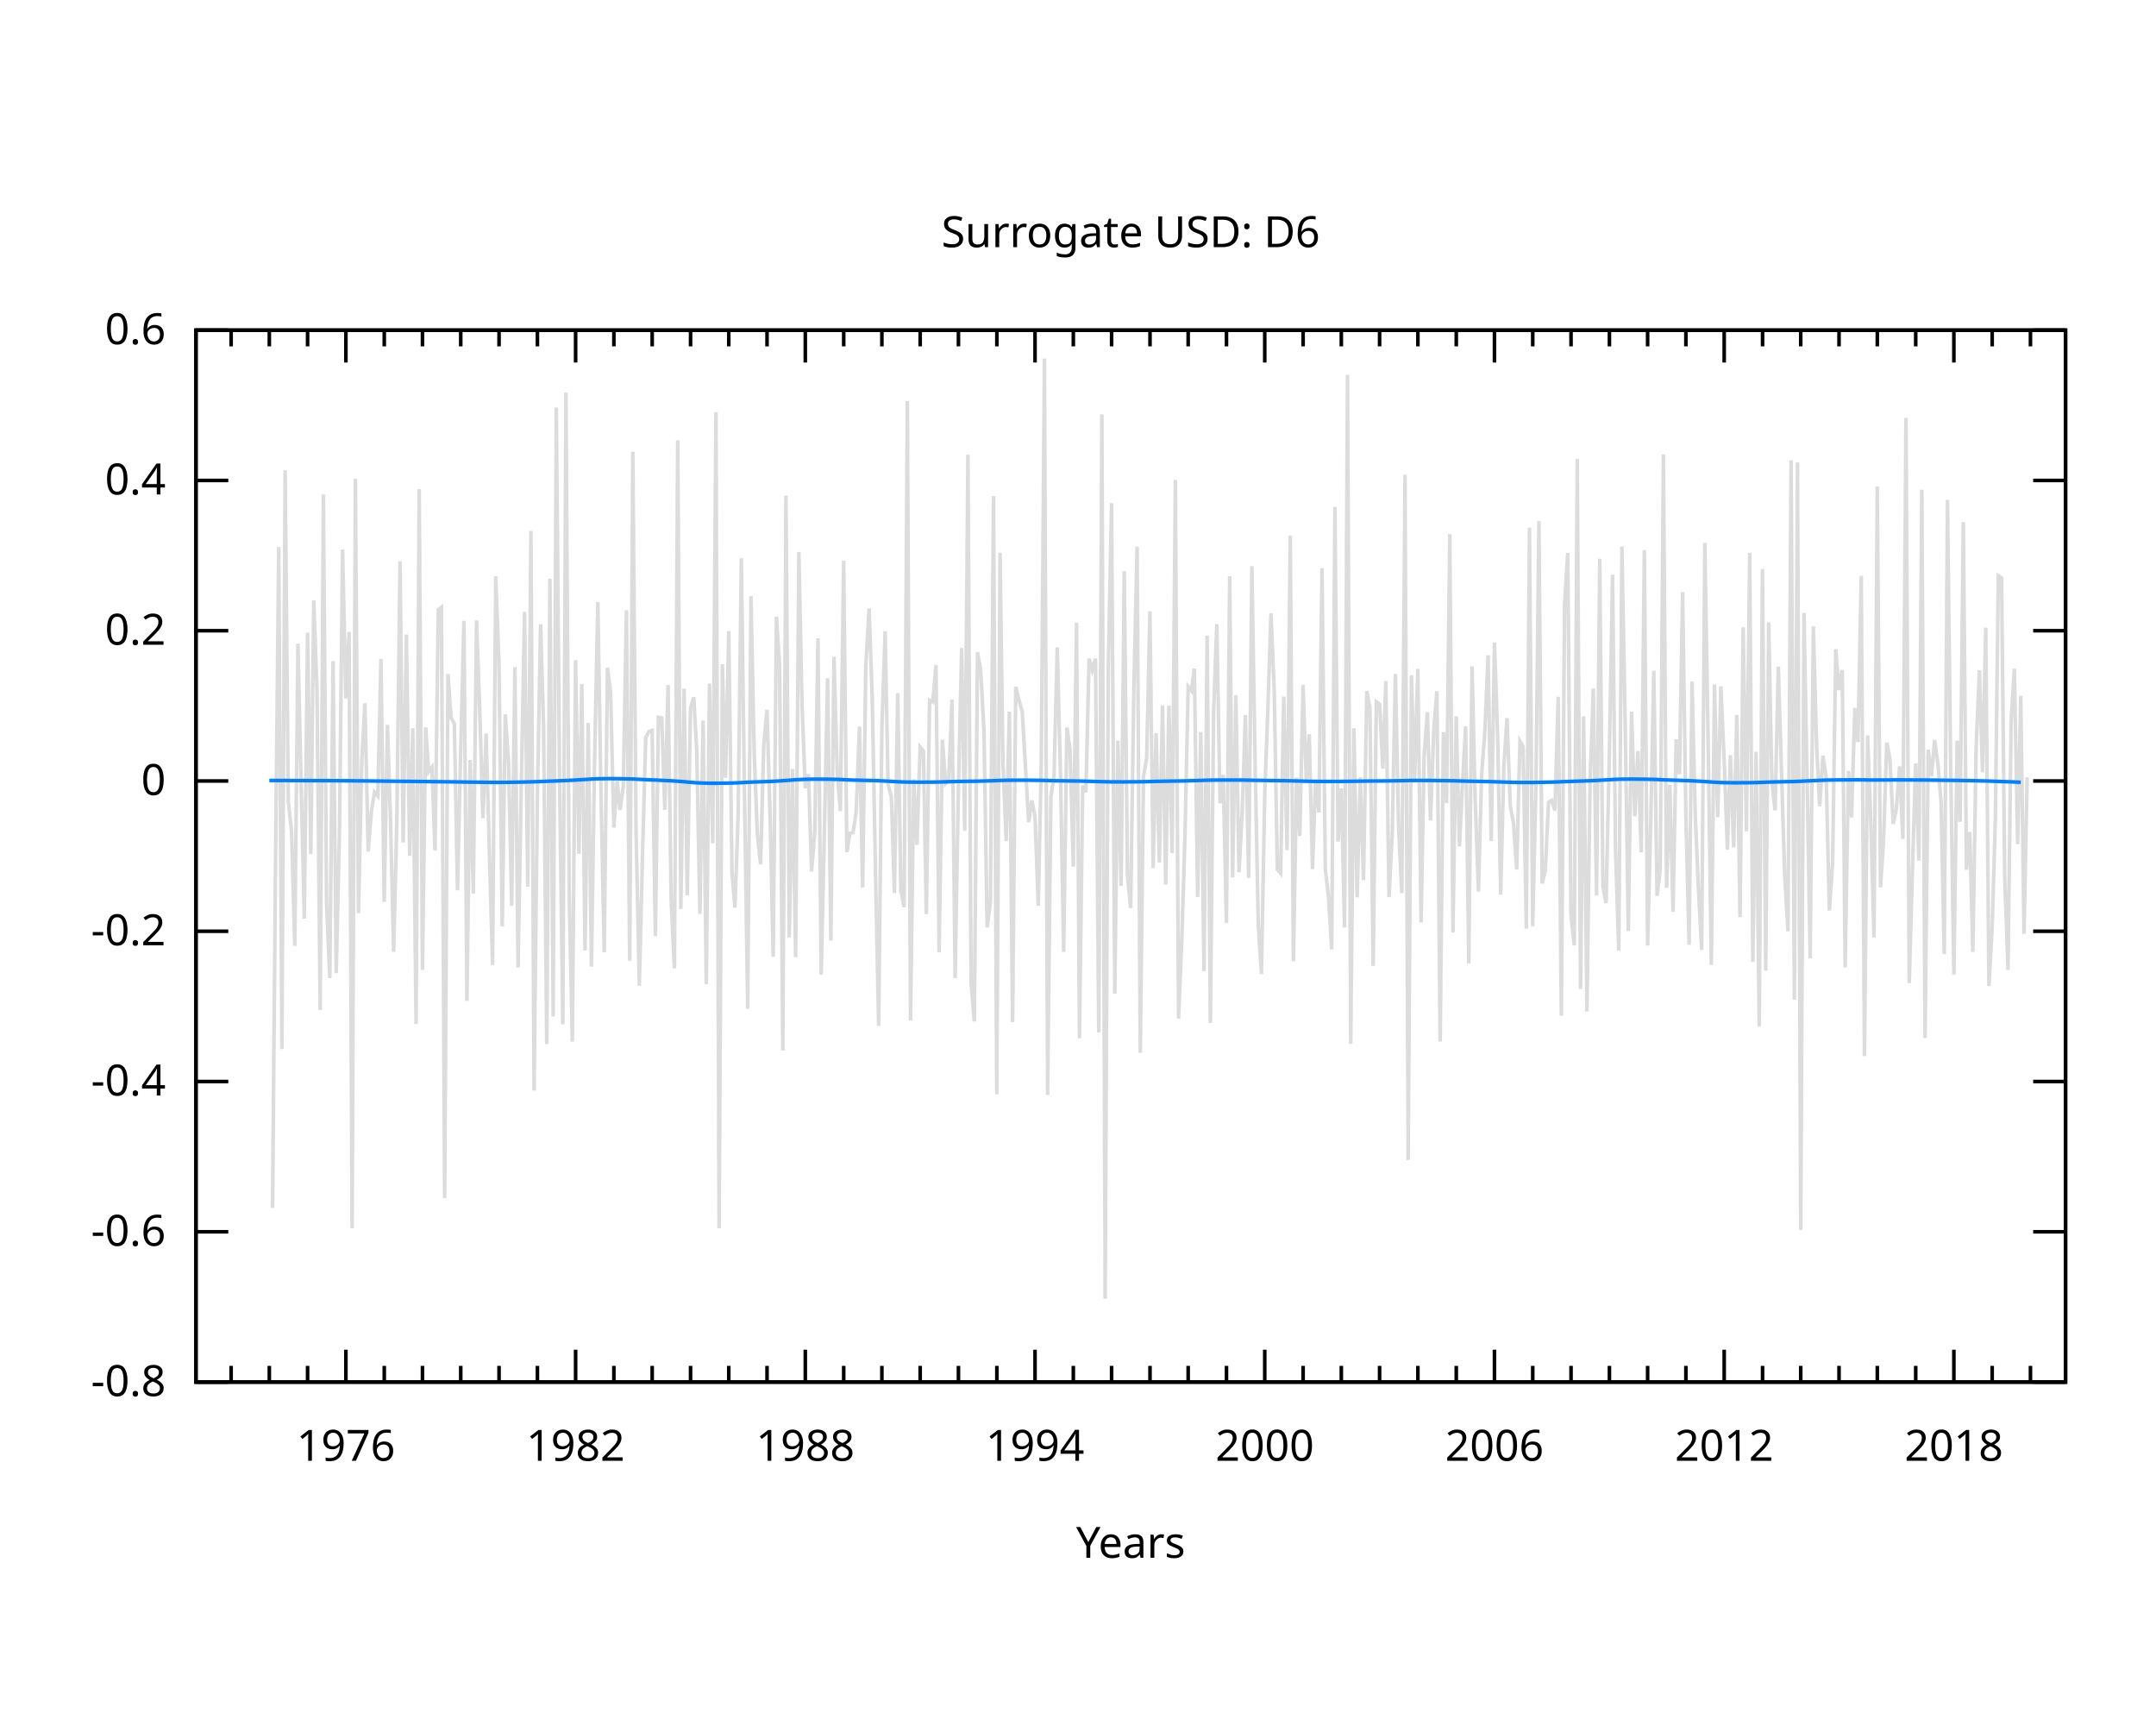
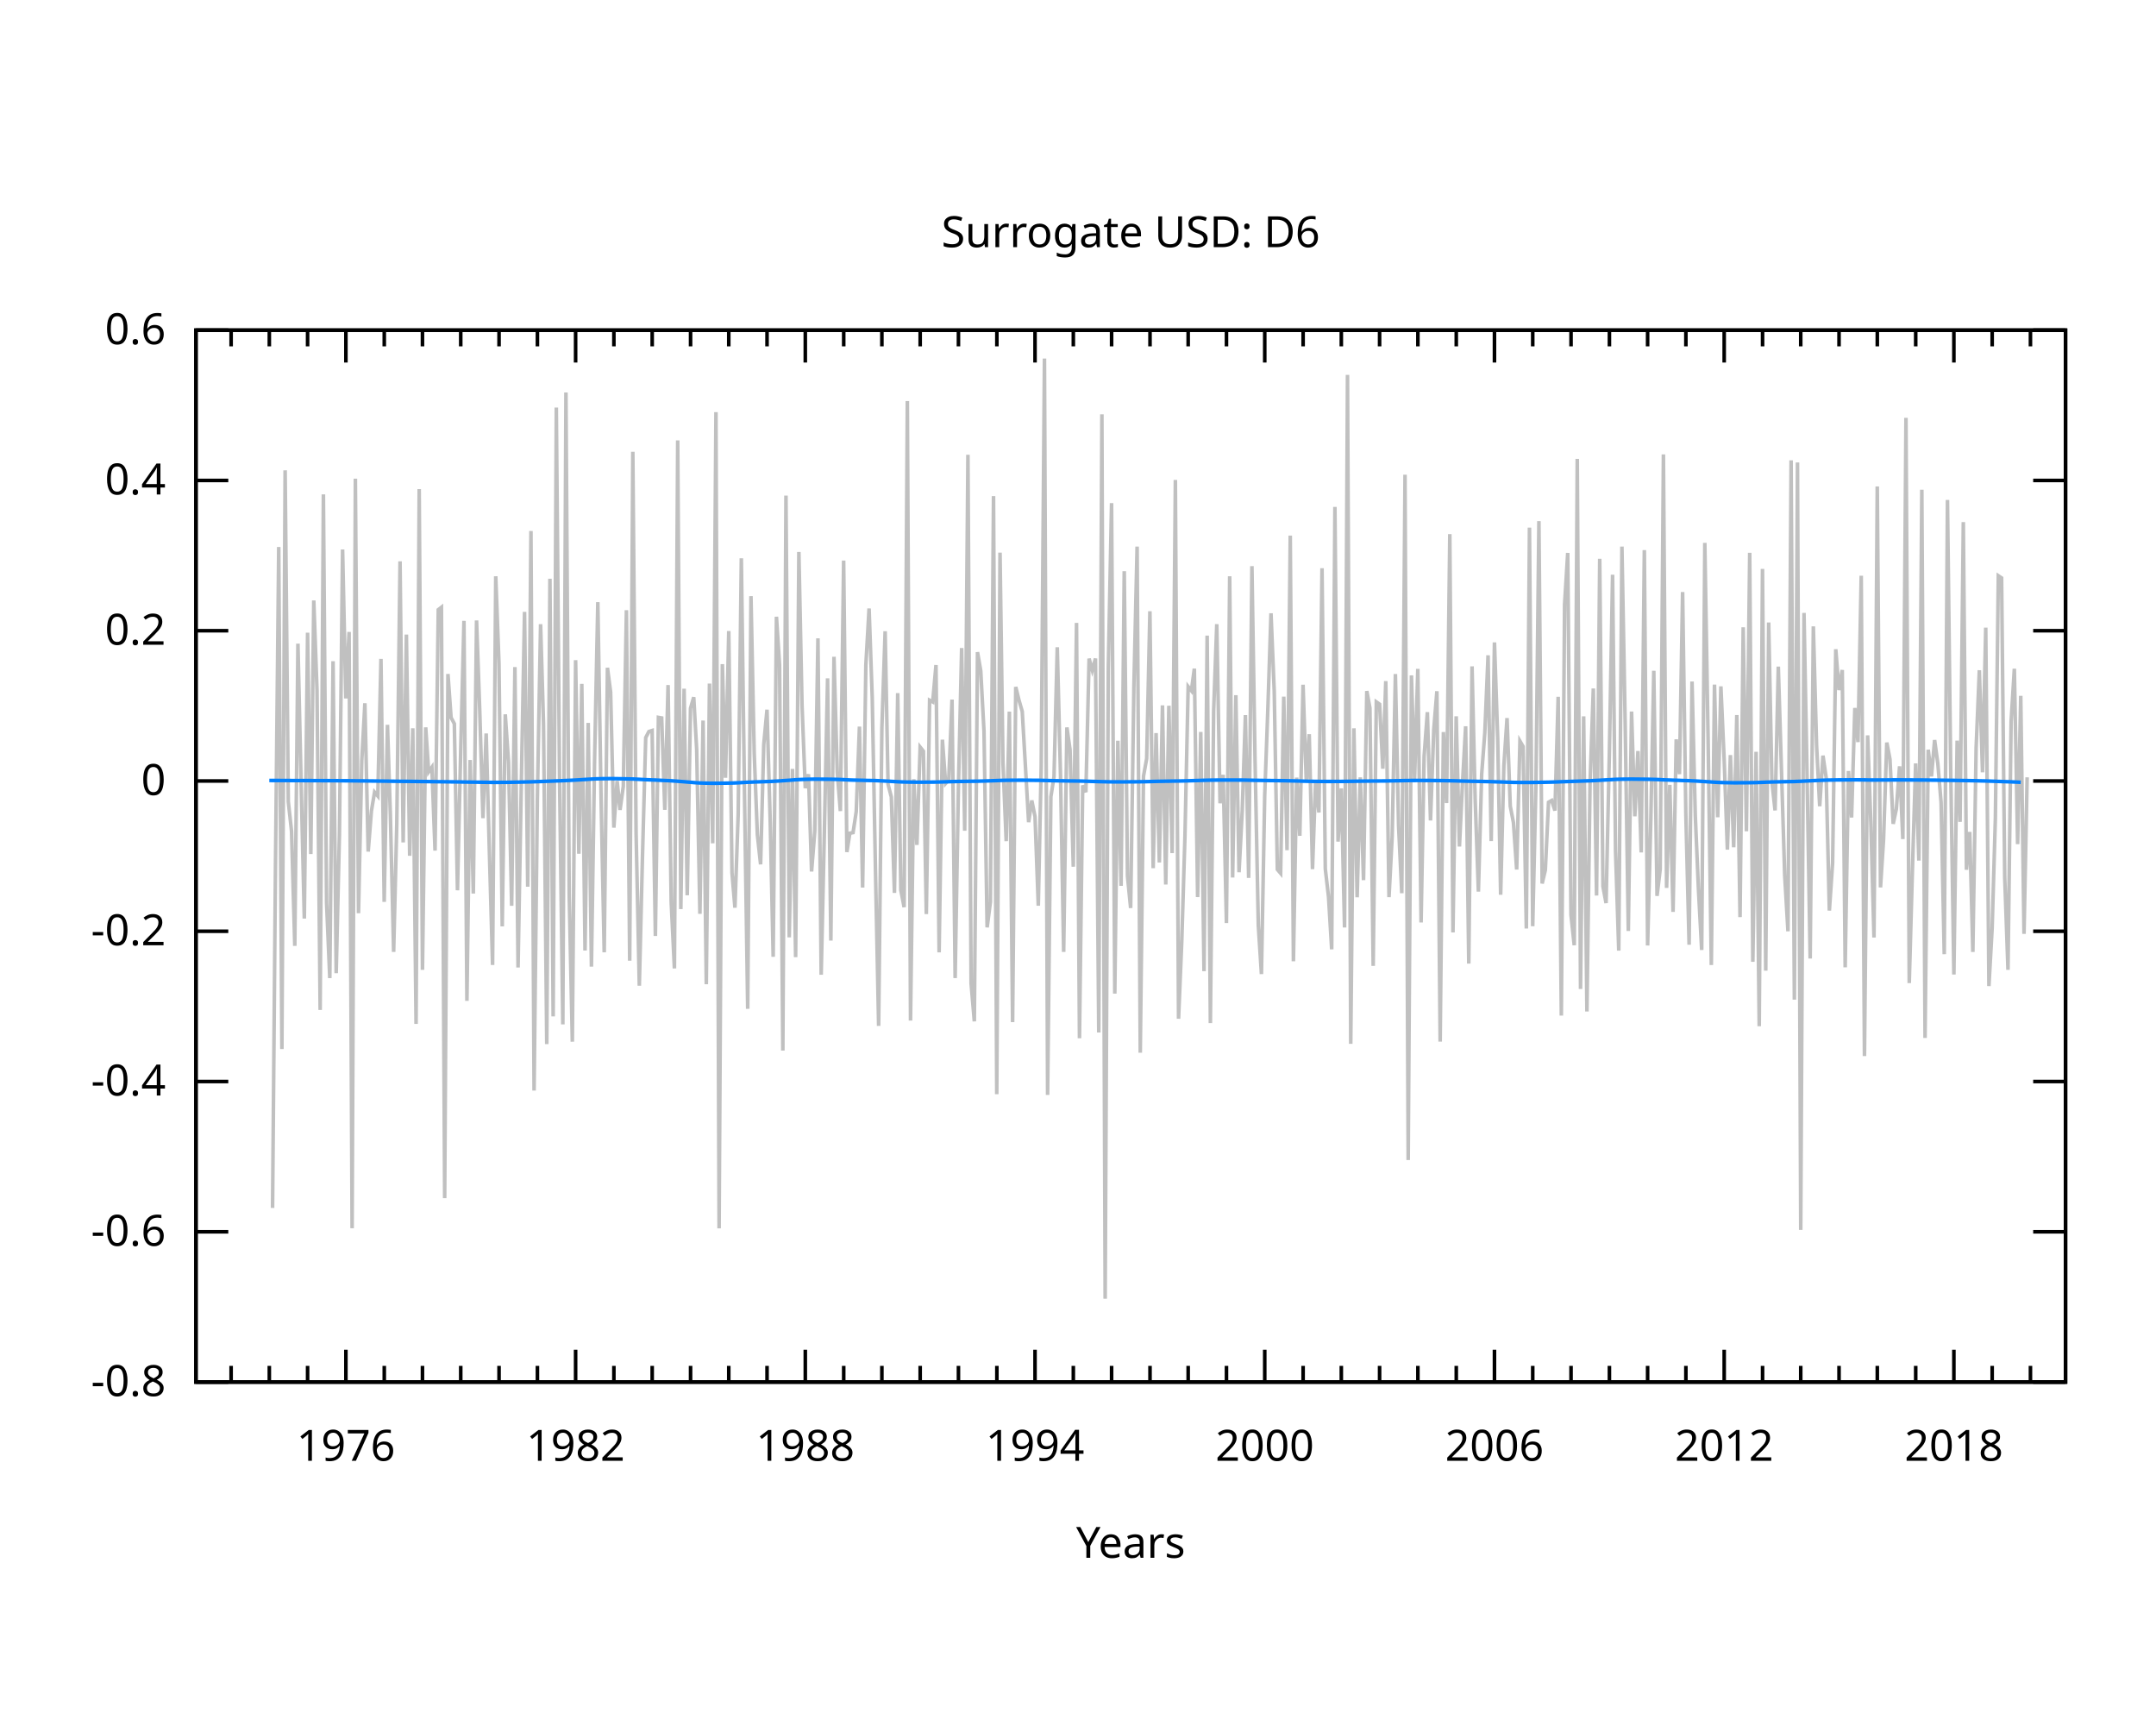
<svg xmlns="http://www.w3.org/2000/svg" xmlns:xlink="http://www.w3.org/1999/xlink" width="600" height="480" viewBox="0 0 600 480">
  <g id="gnuplot_canvas">
    <rect x="0" y="0" width="600" height="480" fill="none" />
    <defs>
      <circle id="gpDot" r="0.5" stroke-width="0.5" stroke="currentColor" />
      <path id="gpPt0" stroke-width="0.222" stroke="currentColor" d="M-1,0 h2 M0,-1 v2" />
      <path id="gpPt1" stroke-width="0.222" stroke="currentColor" d="M-1,-1 L1,1 M1,-1 L-1,1" />
      <path id="gpPt2" stroke-width="0.222" stroke="currentColor" d="M-1,0 L1,0 M0,-1 L0,1 M-1,-1 L1,1 M-1,1 L1,-1" />
      <rect id="gpPt3" stroke-width="0.222" stroke="currentColor" x="-1" y="-1" width="2" height="2" />
      <rect id="gpPt4" stroke-width="0.222" stroke="currentColor" fill="currentColor" x="-1" y="-1" width="2" height="2" />
      <circle id="gpPt5" stroke-width="0.222" stroke="currentColor" cx="0" cy="0" r="1" />
      <use xlink:href="#gpPt5" id="gpPt6" fill="currentColor" stroke="none" />
      <path id="gpPt7" stroke-width="0.222" stroke="currentColor" d="M0,-1.33 L-1.33,0.67 L1.33,0.67 z" />
      <use xlink:href="#gpPt7" id="gpPt8" fill="currentColor" stroke="none" />
      <use xlink:href="#gpPt7" id="gpPt9" stroke="currentColor" transform="rotate(180)" />
      <use xlink:href="#gpPt9" id="gpPt10" fill="currentColor" stroke="none" />
      <use xlink:href="#gpPt3" id="gpPt11" stroke="currentColor" transform="rotate(45)" />
      <use xlink:href="#gpPt11" id="gpPt12" fill="currentColor" stroke="none" />
      <path id="gpPt13" stroke-width="0.222" stroke="currentColor" d="M0,1.330 L1.265,0.411 L0.782,-1.067 L-0.782,-1.076 L-1.265,0.411 z" />
      <use xlink:href="#gpPt13" id="gpPt14" fill="currentColor" stroke="none" />
      <filter id="textbox" filterUnits="objectBoundingBox" x="0" y="0" height="1" width="1">
        <feFlood flood-color="white" flood-opacity="1" result="bgnd" />
        <feComposite in="SourceGraphic" in2="bgnd" operator="atop" />
      </filter>
      <filter id="greybox" filterUnits="objectBoundingBox" x="0" y="0" height="1" width="1">
        <feFlood flood-color="lightgrey" flood-opacity="1" result="grey" />
        <feComposite in="SourceGraphic" in2="grey" operator="atop" />
      </filter>
    </defs>
    <g fill="none" color="white" stroke="currentColor" stroke-width="1.00" stroke-linecap="butt" stroke-linejoin="miter">
</g>
    <g fill="none" color="black" stroke="currentColor" stroke-width="1.00" stroke-linecap="butt" stroke-linejoin="miter">
      <path stroke="black" d="M54.53,384.54 L63.53,384.54 M574.82,384.54 L565.82,384.54  " />
      <g transform="translate(46.14,388.44)" stroke="none" fill="black" font-family="cmr10" font-size="12.00" text-anchor="end">
        <text>
          <tspan font-family="cmr10">-0.8</tspan>
        </text>
      </g>
    </g>
    <g fill="none" color="black" stroke="currentColor" stroke-width="1.00" stroke-linecap="butt" stroke-linejoin="miter">
      <path stroke="black" d="M54.53,342.73 L63.53,342.73 M574.82,342.73 L565.82,342.73  " />
      <g transform="translate(46.14,346.63)" stroke="none" fill="black" font-family="cmr10" font-size="12.00" text-anchor="end">
        <text>
          <tspan font-family="cmr10">-0.6</tspan>
        </text>
      </g>
    </g>
    <g fill="none" color="black" stroke="currentColor" stroke-width="1.00" stroke-linecap="butt" stroke-linejoin="miter">
      <path stroke="black" d="M54.53,300.92 L63.53,300.92 M574.82,300.92 L565.82,300.92  " />
      <g transform="translate(46.14,304.82)" stroke="none" fill="black" font-family="cmr10" font-size="12.00" text-anchor="end">
        <text>
          <tspan font-family="cmr10">-0.4</tspan>
        </text>
      </g>
    </g>
    <g fill="none" color="black" stroke="currentColor" stroke-width="1.00" stroke-linecap="butt" stroke-linejoin="miter">
      <path stroke="black" d="M54.53,259.11 L63.53,259.11 M574.82,259.11 L565.82,259.11  " />
      <g transform="translate(46.14,263.01)" stroke="none" fill="black" font-family="cmr10" font-size="12.00" text-anchor="end">
        <text>
          <tspan font-family="cmr10">-0.2</tspan>
        </text>
      </g>
    </g>
    <g fill="none" color="black" stroke="currentColor" stroke-width="1.00" stroke-linecap="butt" stroke-linejoin="miter">
      <path stroke="black" d="M54.53,217.30 L63.53,217.30 M574.82,217.30 L565.82,217.30  " />
      <g transform="translate(46.14,221.20)" stroke="none" fill="black" font-family="cmr10" font-size="12.00" text-anchor="end">
        <text>
          <tspan font-family="cmr10"> 0</tspan>
        </text>
      </g>
    </g>
    <g fill="none" color="black" stroke="currentColor" stroke-width="1.00" stroke-linecap="butt" stroke-linejoin="miter">
      <path stroke="black" d="M54.53,175.49 L63.53,175.49 M574.82,175.49 L565.82,175.49  " />
      <g transform="translate(46.14,179.39)" stroke="none" fill="black" font-family="cmr10" font-size="12.00" text-anchor="end">
        <text>
          <tspan font-family="cmr10"> 0.2</tspan>
        </text>
      </g>
    </g>
    <g fill="none" color="black" stroke="currentColor" stroke-width="1.00" stroke-linecap="butt" stroke-linejoin="miter">
      <path stroke="black" d="M54.53,133.68 L63.53,133.68 M574.82,133.68 L565.82,133.68  " />
      <g transform="translate(46.14,137.58)" stroke="none" fill="black" font-family="cmr10" font-size="12.00" text-anchor="end">
        <text>
          <tspan font-family="cmr10"> 0.4</tspan>
        </text>
      </g>
    </g>
    <g fill="none" color="black" stroke="currentColor" stroke-width="1.00" stroke-linecap="butt" stroke-linejoin="miter">
      <path stroke="black" d="M54.53,91.87 L63.53,91.87 M574.82,91.87 L565.82,91.87  " />
      <g transform="translate(46.14,95.77)" stroke="none" fill="black" font-family="cmr10" font-size="12.00" text-anchor="end">
        <text>
          <tspan font-family="cmr10"> 0.6</tspan>
        </text>
      </g>
    </g>
    <g fill="none" color="black" stroke="currentColor" stroke-width="1.00" stroke-linecap="butt" stroke-linejoin="miter">
      <path stroke="black" d="M64.32,384.54 L64.32,380.04 M64.32,91.87 L64.32,96.37 M74.95,384.54 L74.95,380.04 M74.95,91.87 L74.95,96.37   M85.60,384.54 L85.60,380.04 M85.60,91.87 L85.60,96.37 M96.26,384.54 L96.26,375.54 M96.26,91.87 L96.26,100.87    " />
      <g transform="translate(96.26,406.44)" stroke="none" fill="black" font-family="cmr10" font-size="12.00" text-anchor="middle">
        <text>
          <tspan font-family="cmr10">1976</tspan>
        </text>
      </g>
    </g>
    <g fill="none" color="black" stroke="currentColor" stroke-width="1.00" stroke-linecap="butt" stroke-linejoin="miter">
      <path stroke="black" d="M106.94,384.54 L106.94,380.04 M106.94,91.87 L106.94,96.37 M117.57,384.54 L117.57,380.04 M117.57,91.87 L117.57,96.37   M128.22,384.54 L128.22,380.04 M128.22,91.87 L128.22,96.37 M138.88,384.54 L138.88,380.04 M138.88,91.87 L138.88,96.37   M149.56,384.54 L149.56,380.04 M149.56,91.87 L149.56,96.37 M160.19,384.54 L160.19,375.54 M160.19,91.87 L160.19,100.87    " />
      <g transform="translate(160.19,406.44)" stroke="none" fill="black" font-family="cmr10" font-size="12.00" text-anchor="middle">
        <text>
          <tspan font-family="cmr10">1982</tspan>
        </text>
      </g>
    </g>
    <g fill="none" color="black" stroke="currentColor" stroke-width="1.00" stroke-linecap="butt" stroke-linejoin="miter">
      <path stroke="black" d="M170.84,384.54 L170.84,380.04 M170.84,91.87 L170.84,96.37 M181.50,384.54 L181.50,380.04 M181.50,91.87 L181.50,96.37   M192.18,384.54 L192.18,380.04 M192.18,91.87 L192.18,96.37 M202.81,384.54 L202.81,380.04 M202.81,91.87 L202.81,96.37   M213.46,384.54 L213.46,380.04 M213.46,91.87 L213.46,96.37 M224.11,384.54 L224.11,375.54 M224.11,91.87 L224.11,100.87    " />
      <g transform="translate(224.11,406.44)" stroke="none" fill="black" font-family="cmr10" font-size="12.00" text-anchor="middle">
        <text>
          <tspan font-family="cmr10">1988</tspan>
        </text>
      </g>
    </g>
    <g fill="none" color="black" stroke="currentColor" stroke-width="1.00" stroke-linecap="butt" stroke-linejoin="miter">
      <path stroke="black" d="M234.80,384.54 L234.80,380.04 M234.80,91.87 L234.80,96.37 M245.42,384.54 L245.42,380.04 M245.42,91.87 L245.42,96.37   M256.08,384.54 L256.08,380.04 M256.08,91.87 L256.08,96.37 M266.73,384.54 L266.73,380.04 M266.73,91.87 L266.73,96.37   M277.42,384.54 L277.42,380.04 M277.42,91.87 L277.42,96.37 M288.04,384.54 L288.04,375.54 M288.04,91.87 L288.04,100.87    " />
      <g transform="translate(288.04,406.44)" stroke="none" fill="black" font-family="cmr10" font-size="12.00" text-anchor="middle">
        <text>
          <tspan font-family="cmr10">1994</tspan>
        </text>
      </g>
    </g>
    <g fill="none" color="black" stroke="currentColor" stroke-width="1.00" stroke-linecap="butt" stroke-linejoin="miter">
      <path stroke="black" d="M298.70,384.54 L298.70,380.04 M298.70,91.87 L298.70,96.37 M309.35,384.54 L309.35,380.04 M309.35,91.87 L309.35,96.37   M320.04,384.54 L320.04,380.04 M320.04,91.87 L320.04,96.37 M330.66,384.54 L330.66,380.04 M330.66,91.87 L330.66,96.37   M341.32,384.54 L341.32,380.04 M341.32,91.87 L341.32,96.37 M351.97,384.54 L351.97,375.54 M351.97,91.87 L351.97,100.87    " />
      <g transform="translate(351.97,406.44)" stroke="none" fill="black" font-family="cmr10" font-size="12.00" text-anchor="middle">
        <text>
          <tspan font-family="cmr10">2000</tspan>
        </text>
      </g>
    </g>
    <g fill="none" color="black" stroke="currentColor" stroke-width="1.00" stroke-linecap="butt" stroke-linejoin="miter">
      <path stroke="black" d="M362.65,384.54 L362.65,380.04 M362.65,91.87 L362.65,96.37 M373.28,384.54 L373.28,380.04 M373.28,91.87 L373.28,96.37   M383.93,384.54 L383.93,380.04 M383.93,91.87 L383.93,96.37 M394.59,384.54 L394.59,380.04 M394.59,91.87 L394.59,96.37   M405.27,384.54 L405.27,380.04 M405.27,91.87 L405.27,96.37 M415.90,384.54 L415.90,375.54 M415.90,91.87 L415.90,100.87    " />
      <g transform="translate(415.90,406.44)" stroke="none" fill="black" font-family="cmr10" font-size="12.00" text-anchor="middle">
        <text>
          <tspan font-family="cmr10">2006</tspan>
        </text>
      </g>
    </g>
    <g fill="none" color="black" stroke="currentColor" stroke-width="1.00" stroke-linecap="butt" stroke-linejoin="miter">
      <path stroke="black" d="M426.55,384.54 L426.55,380.04 M426.55,91.87 L426.55,96.37 M437.21,384.54 L437.21,380.04 M437.21,91.87 L437.21,96.37   M447.89,384.54 L447.89,380.04 M447.89,91.87 L447.89,96.37 M458.52,384.54 L458.52,380.04 M458.52,91.87 L458.52,96.37   M469.17,384.54 L469.17,380.04 M469.17,91.87 L469.17,96.37 M479.83,384.54 L479.83,375.54 M479.83,91.87 L479.83,100.87    " />
      <g transform="translate(479.83,406.44)" stroke="none" fill="black" font-family="cmr10" font-size="12.00" text-anchor="middle">
        <text>
          <tspan font-family="cmr10">2012</tspan>
        </text>
      </g>
    </g>
    <g fill="none" color="black" stroke="currentColor" stroke-width="1.00" stroke-linecap="butt" stroke-linejoin="miter">
      <path stroke="black" d="M490.51,384.54 L490.51,380.04 M490.51,91.87 L490.51,96.37 M501.13,384.54 L501.13,380.04 M501.13,91.87 L501.13,96.37   M511.79,384.54 L511.79,380.04 M511.79,91.87 L511.79,96.37 M522.44,384.54 L522.44,380.04 M522.44,91.87 L522.44,96.37   M533.13,384.54 L533.13,380.04 M533.13,91.87 L533.13,96.37 M543.75,384.54 L543.75,375.54 M543.75,91.87 L543.75,100.87    " />
      <g transform="translate(543.75,406.44)" stroke="none" fill="black" font-family="cmr10" font-size="12.00" text-anchor="middle">
        <text>
          <tspan font-family="cmr10">2018</tspan>
        </text>
      </g>
    </g>
    <g fill="none" color="black" stroke="currentColor" stroke-width="1.00" stroke-linecap="butt" stroke-linejoin="miter">
      <path stroke="black" d="M554.41,384.54 L554.41,380.04 M554.41,91.87 L554.41,96.37 M565.06,384.54 L565.06,380.04 M565.06,91.87 L565.06,96.37    " />
    </g>
    <g fill="none" color="black" stroke="currentColor" stroke-width="1.00" stroke-linecap="butt" stroke-linejoin="miter">
      <path stroke="black" d="M54.53,91.87 L54.53,384.54 L574.82,384.54 L574.82,91.87 L54.53,91.87 Z  " />
    </g>
    <g fill="none" color="black" stroke="currentColor" stroke-width="1.00" stroke-linecap="butt" stroke-linejoin="miter">
      <g transform="translate(314.67,433.44)" stroke="none" fill="black" font-family="cmr10" font-size="12.00" text-anchor="middle">
        <text>
          <tspan font-family="cmr10">Years</tspan>
        </text>
      </g>
    </g>
    <g fill="none" color="black" stroke="currentColor" stroke-width="1.00" stroke-linecap="butt" stroke-linejoin="miter">
</g>
    <g id="gnuplot_plot_1">
      <g fill="none" color="black" stroke="currentColor" stroke-width="1.00" stroke-linecap="butt" stroke-linejoin="miter">
-         <path stroke="rgb(220, 220, 220)" d="M75.85,336.10 L76.67,240.27 L77.57,152.19 L78.45,291.89 L79.35,130.86 L80.23,223.02 L81.13,231.22 L82.04,263.18   L82.91,179.09 L83.82,218.87 L84.69,255.57 L85.60,176.04 L86.50,237.62 L87.32,167.07 L88.22,192.05 L89.10,281.01   L90.00,137.55 L90.88,251.22 L91.78,272.14 L92.69,183.98 L93.56,270.78 L94.46,232.21 L95.34,152.89 L96.24,194.33   L97.15,175.83 L97.99,341.74 L98.90,133.18 L99.77,254.09 L100.68,211.71 L101.55,195.67 L102.46,236.94 L103.36,225.65   L104.24,220.41 L105.14,221.48 L106.02,183.33 L106.92,250.93 L107.83,201.67 L108.64,226.89 L109.55,264.86 L110.42,229.40   L111.33,156.18 L112.20,234.40 L113.10,176.56 L114.01,238.11 L114.88,202.64 L115.79,284.89 L116.66,136.08 L117.57,269.85   L118.47,202.38 L119.29,214.76 L120.19,213.48 L121.07,236.67 L121.97,169.65 L122.85,168.96 L123.75,333.37 L124.66,187.53   L125.53,199.66 L126.44,201.37 L127.31,247.71 L128.22,208.41 L129.12,172.75 L129.94,278.47 L130.84,211.47 L131.72,248.62   L132.62,172.63 L133.50,197.45 L134.40,227.64 L135.30,204.08 L136.18,236.62 L137.08,268.49 L137.96,160.34 L138.86,184.54   L139.77,257.76 L140.61,198.76 L141.52,212.07 L142.39,252.02 L143.30,185.60 L144.17,269.19 L145.08,217.82 L145.98,170.25   L146.86,246.72 L147.76,147.74 L148.63,303.44 L149.54,222.47 L150.44,173.68 L151.26,201.46 L152.16,290.51 L153.04,161.03   L153.94,282.79 L154.82,113.39 L155.72,216.75 L156.63,285.02 L157.50,109.21 L158.41,249.07 L159.28,289.84 L160.19,183.68   L161.09,237.54 L161.91,190.28 L162.81,264.48 L163.69,201.14 L164.59,268.96 L165.47,211.37 L166.37,167.55 L167.28,222.25   L168.15,264.97 L169.05,185.80 L169.93,192.56 L170.83,230.28 L171.74,217.29 L172.55,225.35 L173.46,218.81 L174.33,169.78   L175.24,267.31 L176.11,125.70 L177.02,231.88 L177.92,274.26 L178.80,238.15 L179.70,205.24 L180.58,203.55 L181.48,203.26   L182.39,260.43 L183.23,199.61 L184.14,199.77 L185.01,225.33 L185.92,190.61 L186.79,250.98 L187.69,269.45 L188.60,122.53   L189.47,252.94 L190.38,191.62 L191.25,249.10 L192.16,197.09 L193.06,193.99 L193.88,208.50 L194.78,254.26 L195.66,200.48   L196.56,273.85 L197.44,190.20 L198.34,234.64 L199.25,114.67 L200.12,341.78 L201.03,184.79 L201.90,216.40 L202.81,175.58   L203.71,242.87 L204.53,252.55 L205.43,226.52 L206.31,155.33 L207.21,222.51 L208.08,280.69 L208.99,165.87 L209.89,209.48   L210.77,232.23 L211.67,240.49 L212.55,207.12 L213.45,197.47 L214.36,229.01 L215.17,266.21 L216.08,171.60 L216.95,185.06   L217.86,292.31 L218.73,137.89 L219.64,260.81 L220.54,213.95 L221.42,266.31 L222.32,153.57 L223.20,196.25 L224.10,219.29   L225.00,215.42 L225.85,242.48 L226.75,231.27 L227.63,177.61 L228.53,271.21 L229.41,231.70 L230.31,188.74 L231.22,261.70   L232.09,182.74 L233.00,214.78 L233.87,225.67 L234.78,155.98 L235.68,237.07 L236.50,231.83 L237.40,231.66 L238.28,225.86   L239.18,202.17 L240.06,246.95 L240.96,185.02 L241.86,169.31 L242.74,194.24 L243.64,242.32 L244.52,285.44 L245.42,202.54   L246.33,175.64 L247.14,218.24 L248.05,221.75 L248.92,248.44 L249.83,192.85 L250.70,247.66 L251.61,252.41 L252.51,111.58   L253.39,283.96 L254.29,216.82 L255.17,235.09 L256.07,207.86 L256.98,209.01 L257.79,254.33 L258.70,194.84 L259.57,195.30   L260.48,185.04 L261.35,264.98 L262.26,205.81 L263.16,217.98 L264.03,216.99 L264.94,194.65 L265.81,272.13 L266.72,219.27   L267.62,180.32 L268.47,231.14 L269.37,126.53 L270.25,273.61 L271.15,284.18 L272.03,181.45 L272.93,186.61 L273.84,203.43   L274.71,258.03 L275.62,251.00 L276.49,138.04 L277.39,304.45 L278.30,153.77 L279.12,212.31 L280.02,234.04 L280.90,198.00   L281.80,284.39 L282.67,191.13 L283.58,194.83 L284.48,197.94 L285.36,213.05 L286.26,228.76 L287.14,222.72 L288.04,227.21   L288.95,252.00 L289.76,213.20 L290.67,99.77 L291.54,304.65 L292.45,221.69 L293.32,216.12 L294.23,180.10 L295.13,215.61   L296.01,264.86 L296.91,202.40 L297.79,208.60 L298.69,241.15 L299.59,173.32 L300.41,288.88 L301.31,218.53 L302.19,220.41   L303.09,183.25 L303.97,186.46 L304.87,183.22 L305.78,287.28 L306.65,115.28 L307.56,361.35 L308.43,185.84 L309.34,139.99   L310.24,276.46 L311.09,206.10 L311.99,246.47 L312.87,158.93 L313.77,243.73 L314.65,252.64 L315.55,191.14 L316.45,152.09   L317.33,292.91 L318.23,215.97 L319.11,211.07 L320.01,170.07 L320.92,241.56 L321.73,203.98 L322.64,239.97 L323.51,196.26   L324.42,246.11 L325.29,196.37 L326.20,237.37 L327.10,133.54 L327.98,283.45 L328.88,261.84 L329.76,232.83 L330.66,191.04   L331.56,192.18 L332.38,186.04 L333.29,249.60 L334.16,203.66 L335.07,270.22 L335.94,176.85 L336.84,284.67 L337.75,197.76   L338.62,173.67 L339.53,223.50 L340.40,215.58 L341.31,256.82 L342.21,160.34 L343.03,244.16 L343.93,193.44 L344.81,242.69   L345.71,225.46 L346.59,198.97 L347.49,244.26 L348.40,157.52 L349.27,211.41 L350.18,257.47 L351.05,271.02 L351.96,221.30   L352.86,196.53 L353.71,170.64 L354.61,192.31 L355.48,241.92 L356.39,242.99 L357.26,193.84 L358.17,236.55 L359.07,149.03   L359.95,267.47 L360.85,216.36 L361.73,232.55 L362.63,190.52 L363.54,217.65 L364.35,204.29 L365.26,241.82 L366.13,217.04   L367.04,226.07 L367.91,158.10 L368.82,241.72 L369.72,249.53 L370.60,264.14 L371.50,141.05 L372.37,234.17 L373.28,219.36   L374.18,258.06 L375.00,104.30 L375.90,290.43 L376.78,202.64 L377.68,249.66 L378.56,216.29 L379.46,244.89 L380.37,192.28   L381.24,197.01 L382.15,268.74 L383.02,195.30 L383.93,195.94 L384.83,213.89 L385.65,189.51 L386.55,249.62 L387.43,232.74   L388.33,187.54 L389.21,229.64 L390.11,248.52 L391.01,132.09 L391.89,322.76 L392.79,187.92 L393.67,216.77 L394.57,186.11   L395.48,256.67 L396.32,210.43 L397.23,198.15 L398.10,228.28 L399.01,202.98 L399.88,192.33 L400.79,289.82 L401.69,203.69   L402.57,223.44 L403.47,148.61 L404.35,259.43 L405.25,199.30 L406.15,235.53 L406.97,218.52 L407.88,202.08 L408.75,268.11   L409.66,185.41 L410.53,222.42 L411.43,248.08 L412.34,215.38 L413.21,203.90 L414.12,182.33 L414.99,234.03 L415.90,178.75   L416.80,205.41 L417.62,248.95 L418.52,212.99 L419.40,199.80 L420.30,224.32 L421.18,228.88 L422.08,241.93 L422.99,206.20   L423.86,207.71 L424.77,258.35 L425.64,146.80 L426.54,257.71 L427.45,217.80 L428.27,145.00 L429.17,245.82 L430.05,242.12   L430.95,223.21 L431.82,222.73 L432.73,225.53 L433.63,193.88 L434.51,282.57 L435.41,168.20 L436.29,153.85 L437.19,254.51   L438.10,263.00 L438.94,127.68 L439.85,275.16 L440.72,199.31 L441.63,281.44 L442.50,217.89 L443.41,191.56 L444.31,249.17   L445.19,155.47 L446.09,246.64 L446.96,251.27 L447.87,209.84 L448.77,159.91 L449.59,236.69 L450.49,264.50 L451.37,152.08   L452.27,200.97 L453.15,259.03 L454.05,197.98 L454.96,227.13 L455.83,208.97 L456.74,237.17 L457.61,153.06 L458.52,263.07   L459.42,227.73 L460.24,186.64 L461.14,249.27 L462.02,241.87 L462.92,126.43 L463.80,247.05 L464.70,218.38 L465.60,253.72   L466.48,205.72 L467.38,215.40 L468.26,164.73 L469.16,226.59 L470.07,262.86 L470.88,189.63 L471.79,226.99 L472.66,247.31   L473.57,264.32 L474.44,151.04 L475.35,205.38 L476.25,268.51 L477.13,190.49 L478.03,227.39 L478.91,190.98 L479.81,211.04   L480.72,236.40 L481.56,210.10 L482.47,235.75 L483.34,198.95 L484.24,255.17 L485.12,174.54 L486.02,231.29 L486.93,153.81   L487.80,267.61 L488.71,209.17 L489.58,285.53 L490.49,158.29 L491.39,270.07 L492.21,173.20 L493.11,217.44 L493.99,225.49   L494.89,185.49 L495.77,214.34 L496.67,243.56 L497.58,259.12 L498.45,128.09 L499.36,278.14 L500.23,128.67 L501.13,342.21   L502.04,170.54 L502.86,213.79 L503.76,266.70 L504.64,174.28 L505.54,207.33 L506.41,224.32 L507.32,210.25 L508.22,216.42   L509.10,253.36 L510.00,240.15 L510.88,180.64 L511.78,192.00 L512.69,186.42 L513.50,269.14 L514.41,214.53 L515.28,227.46   L516.19,196.98 L517.06,206.48 L517.97,160.20 L518.87,293.83 L519.75,204.61 L520.65,229.18 L521.52,260.85 L522.43,135.34   L523.33,246.91 L524.18,233.62 L525.08,206.61 L525.96,211.19 L526.86,229.23 L527.74,225.10 L528.64,213.22 L529.55,233.46   L530.42,116.26 L531.33,273.53 L532.20,242.55 L533.11,212.41 L534.01,239.45 L534.83,136.26 L535.73,288.79 L536.61,208.60   L537.51,216.03 L538.39,205.91 L539.29,212.50 L540.19,223.28 L541.07,265.49 L541.97,139.11 L542.85,212.80 L543.75,271.14   L544.66,206.07 L545.47,228.67 L546.38,145.27 L547.25,242.00 L548.16,231.49 L549.03,264.87 L549.94,208.10 L550.84,186.49   L551.72,214.88 L552.62,174.63 L553.50,274.36 L554.40,258.23 L555.30,227.68 L556.12,160.20 L557.03,160.81 L557.90,244.11   L558.81,269.84 L559.68,200.72 L560.58,186.07 L561.49,234.87 L562.36,193.61 L563.27,259.83 L564.14,216.28  " />
+         <path stroke="rgb(192, 192, 192)" d="M75.85,336.10 L76.67,240.27 L77.57,152.19 L78.45,291.89 L79.35,130.86 L80.23,223.02 L81.13,231.22 L82.04,263.18   L82.91,179.09 L83.82,218.87 L84.69,255.57 L85.60,176.04 L86.50,237.62 L87.32,167.07 L88.22,192.05 L89.10,281.01   L90.00,137.55 L90.88,251.22 L91.78,272.14 L92.69,183.98 L93.56,270.78 L94.46,232.21 L95.34,152.89 L96.24,194.33   L97.15,175.83 L97.99,341.74 L98.90,133.18 L99.77,254.09 L100.68,211.71 L101.55,195.67 L102.46,236.94 L103.36,225.65   L104.24,220.41 L105.14,221.48 L106.02,183.33 L106.92,250.93 L107.83,201.67 L108.64,226.89 L109.55,264.86 L110.42,229.40   L111.33,156.18 L112.20,234.40 L113.10,176.56 L114.01,238.11 L114.88,202.64 L115.79,284.89 L116.66,136.08 L117.57,269.85   L118.47,202.38 L119.29,214.76 L120.19,213.48 L121.07,236.67 L121.97,169.65 L122.85,168.96 L123.75,333.37 L124.66,187.53   L125.53,199.66 L126.44,201.37 L127.31,247.71 L128.22,208.41 L129.12,172.75 L129.94,278.47 L130.84,211.47 L131.72,248.62   L132.62,172.63 L133.50,197.45 L134.40,227.64 L135.30,204.08 L136.18,236.62 L137.08,268.49 L137.96,160.34 L138.86,184.54   L139.77,257.76 L140.61,198.76 L141.52,212.07 L142.39,252.02 L143.30,185.60 L144.17,269.19 L145.08,217.82 L145.98,170.25   L146.86,246.72 L147.76,147.74 L148.63,303.44 L149.54,222.47 L150.44,173.68 L151.26,201.46 L152.16,290.51 L153.04,161.03   L153.94,282.79 L154.82,113.39 L155.72,216.75 L156.63,285.02 L157.50,109.21 L158.41,249.07 L159.28,289.84 L160.19,183.68   L161.09,237.54 L161.91,190.28 L162.81,264.48 L163.69,201.14 L164.59,268.96 L165.47,211.37 L166.37,167.55 L167.28,222.25   L168.15,264.97 L169.05,185.80 L169.93,192.56 L170.83,230.28 L171.74,217.29 L172.55,225.35 L173.46,218.81 L174.33,169.78   L175.24,267.31 L176.11,125.70 L177.02,231.88 L177.92,274.26 L178.80,238.15 L179.70,205.24 L180.58,203.55 L181.48,203.26   L182.39,260.43 L183.23,199.61 L184.14,199.77 L185.01,225.33 L185.92,190.61 L186.79,250.98 L187.69,269.45 L188.60,122.53   L189.47,252.94 L190.38,191.62 L191.25,249.10 L192.16,197.09 L193.06,193.99 L193.88,208.50 L194.78,254.26 L195.66,200.48   L196.56,273.85 L197.44,190.20 L198.34,234.64 L199.25,114.67 L200.12,341.78 L201.03,184.79 L201.90,216.40 L202.81,175.58   L203.71,242.87 L204.53,252.55 L205.43,226.52 L206.31,155.33 L207.21,222.51 L208.08,280.69 L208.99,165.87 L209.89,209.48   L210.77,232.23 L211.67,240.49 L212.55,207.12 L213.45,197.47 L214.36,229.01 L215.17,266.21 L216.08,171.60 L216.95,185.06   L217.86,292.31 L218.73,137.89 L219.64,260.81 L220.54,213.95 L221.42,266.31 L222.32,153.57 L223.20,196.25 L224.10,219.29   L225.00,215.42 L225.85,242.48 L226.75,231.27 L227.63,177.61 L228.53,271.21 L229.41,231.70 L230.31,188.74 L231.22,261.70   L232.09,182.74 L233.00,214.78 L233.87,225.67 L234.78,155.98 L235.68,237.07 L236.50,231.83 L237.40,231.66 L238.28,225.86   L239.18,202.17 L240.06,246.95 L240.96,185.02 L241.86,169.31 L242.74,194.24 L243.64,242.32 L244.52,285.44 L245.42,202.54   L246.33,175.64 L247.14,218.24 L248.05,221.75 L248.92,248.44 L249.83,192.85 L250.70,247.66 L251.61,252.41 L252.51,111.58   L253.39,283.96 L254.29,216.82 L255.17,235.09 L256.07,207.86 L256.98,209.01 L257.79,254.33 L258.70,194.84 L259.57,195.30   L260.48,185.04 L261.35,264.98 L262.26,205.81 L263.16,217.98 L264.03,216.99 L264.94,194.65 L265.81,272.13 L266.72,219.27   L267.62,180.32 L268.47,231.14 L269.37,126.53 L270.25,273.61 L271.15,284.18 L272.03,181.45 L272.93,186.61 L273.84,203.43   L274.71,258.03 L275.62,251.00 L276.49,138.04 L277.39,304.45 L278.30,153.77 L279.12,212.31 L280.02,234.04 L280.90,198.00   L281.80,284.39 L282.67,191.13 L283.58,194.83 L284.48,197.94 L285.36,213.05 L286.26,228.76 L287.14,222.72 L288.04,227.21   L288.95,252.00 L289.76,213.20 L290.67,99.77 L291.54,304.65 L292.45,221.69 L293.32,216.12 L294.23,180.10 L295.13,215.61   L296.01,264.86 L296.91,202.40 L297.79,208.60 L298.69,241.15 L299.59,173.32 L300.41,288.88 L301.31,218.53 L302.19,220.41   L303.09,183.25 L303.97,186.46 L304.87,183.22 L305.78,287.28 L306.65,115.28 L307.56,361.35 L308.43,185.84 L309.34,139.99   L310.24,276.46 L311.09,206.10 L311.99,246.47 L312.87,158.93 L313.77,243.73 L314.65,252.64 L315.55,191.14 L316.45,152.09   L317.33,292.91 L318.23,215.97 L319.11,211.07 L320.01,170.07 L320.92,241.56 L321.73,203.98 L322.64,239.97 L323.51,196.26   L324.42,246.11 L325.29,196.37 L326.20,237.37 L327.10,133.54 L327.98,283.45 L328.88,261.84 L329.76,232.83 L330.66,191.04   L331.56,192.18 L332.38,186.04 L333.29,249.60 L334.16,203.66 L335.07,270.22 L335.94,176.85 L336.84,284.67 L337.75,197.76   L338.62,173.67 L339.53,223.50 L340.40,215.58 L341.31,256.82 L342.21,160.34 L343.03,244.16 L343.93,193.44 L344.81,242.69   L345.71,225.46 L346.59,198.97 L347.49,244.26 L348.40,157.52 L349.27,211.41 L350.18,257.47 L351.05,271.02 L351.96,221.30   L352.86,196.53 L353.71,170.64 L354.61,192.31 L355.48,241.92 L356.39,242.99 L357.26,193.84 L358.17,236.55 L359.07,149.03   L359.95,267.47 L360.85,216.36 L361.73,232.55 L362.63,190.52 L363.54,217.65 L364.35,204.29 L365.26,241.82 L366.13,217.04   L367.04,226.07 L367.91,158.10 L368.82,241.72 L369.72,249.53 L370.60,264.14 L371.50,141.05 L372.37,234.17 L373.28,219.36   L374.18,258.06 L375.00,104.30 L375.90,290.43 L376.78,202.64 L377.68,249.66 L378.56,216.29 L379.46,244.89 L380.37,192.28   L381.24,197.01 L382.15,268.74 L383.02,195.30 L383.93,195.94 L384.83,213.89 L385.65,189.51 L386.55,249.62 L387.43,232.74   L388.33,187.54 L389.21,229.64 L390.11,248.52 L391.01,132.09 L391.89,322.76 L392.79,187.92 L393.67,216.77 L394.57,186.11   L395.48,256.67 L396.32,210.43 L397.23,198.15 L398.10,228.28 L399.01,202.98 L399.88,192.33 L400.79,289.82 L401.69,203.69   L402.57,223.44 L403.47,148.61 L404.35,259.43 L405.25,199.30 L406.15,235.53 L406.97,218.52 L407.88,202.08 L408.75,268.11   L409.66,185.41 L410.53,222.42 L411.43,248.08 L412.34,215.38 L413.21,203.90 L414.12,182.33 L414.99,234.03 L415.90,178.75   L416.80,205.41 L417.62,248.95 L418.52,212.99 L419.40,199.80 L420.30,224.32 L421.18,228.88 L422.08,241.93 L422.99,206.20   L423.86,207.71 L424.77,258.35 L425.64,146.80 L426.54,257.71 L427.45,217.80 L428.27,145.00 L429.17,245.82 L430.05,242.12   L430.95,223.21 L431.82,222.73 L432.73,225.53 L433.63,193.88 L434.51,282.57 L435.41,168.20 L436.29,153.85 L437.19,254.51   L438.10,263.00 L438.94,127.68 L439.85,275.16 L440.72,199.31 L441.63,281.44 L442.50,217.89 L443.41,191.56 L444.31,249.17   L445.19,155.47 L446.09,246.64 L446.96,251.27 L447.87,209.84 L448.77,159.91 L449.59,236.69 L450.49,264.50 L451.37,152.08   L452.27,200.97 L453.15,259.03 L454.05,197.98 L454.96,227.13 L455.83,208.97 L456.74,237.17 L457.61,153.06 L458.52,263.07   L459.42,227.73 L460.24,186.64 L461.14,249.27 L462.02,241.87 L462.92,126.43 L463.80,247.05 L464.70,218.38 L465.60,253.72   L466.48,205.72 L467.38,215.40 L468.26,164.73 L469.16,226.59 L470.07,262.86 L470.88,189.63 L471.79,226.99 L472.66,247.31   L473.57,264.32 L474.44,151.04 L475.35,205.38 L476.25,268.51 L477.13,190.49 L478.03,227.39 L478.91,190.98 L479.81,211.04   L480.72,236.40 L481.56,210.10 L482.47,235.75 L483.34,198.95 L484.24,255.17 L485.12,174.54 L486.02,231.29 L486.93,153.81   L487.80,267.61 L488.71,209.17 L489.58,285.53 L490.49,158.29 L491.39,270.07 L492.21,173.20 L493.11,217.44 L493.99,225.49   L494.89,185.49 L495.77,214.34 L496.67,243.56 L497.58,259.12 L498.45,128.09 L499.36,278.14 L500.23,128.67 L501.13,342.21   L502.04,170.54 L502.86,213.79 L503.76,266.70 L504.64,174.28 L505.54,207.33 L506.41,224.32 L507.32,210.25 L508.22,216.42   L509.10,253.36 L510.00,240.15 L510.88,180.64 L511.78,192.00 L512.69,186.42 L513.50,269.14 L514.41,214.53 L515.28,227.46   L516.19,196.98 L517.06,206.48 L517.97,160.20 L518.87,293.83 L519.75,204.61 L520.65,229.18 L521.52,260.85 L522.43,135.34   L523.33,246.91 L524.18,233.62 L525.08,206.61 L525.96,211.19 L526.86,229.23 L527.74,225.10 L528.64,213.22 L529.55,233.46   L530.42,116.26 L531.33,273.53 L532.20,242.55 L533.11,212.41 L534.01,239.45 L534.83,136.26 L535.73,288.79 L536.61,208.60   L537.51,216.03 L538.39,205.91 L539.29,212.50 L540.19,223.28 L541.07,265.49 L541.97,139.11 L542.85,212.80 L543.75,271.14   L544.66,206.07 L545.47,228.67 L546.38,145.27 L547.25,242.00 L548.16,231.49 L549.03,264.87 L549.94,208.10 L550.84,186.49   L551.72,214.88 L552.62,174.63 L553.50,274.36 L554.40,258.23 L555.30,227.68 L556.12,160.20 L557.03,160.81 L557.90,244.11   L558.81,269.84 L559.68,200.72 L560.58,186.07 L561.49,234.87 L562.36,193.61 L563.27,259.83 L564.14,216.28  " />
      </g>
    </g>
    <g id="gnuplot_plot_2">
      <g fill="none" color="black" stroke="currentColor" stroke-width="1.00" stroke-linecap="butt" stroke-linejoin="miter">
        <path stroke="rgb(  0, 128, 255)" d="M74.95,217.15 L75.85,217.16 L76.67,217.16 L77.57,217.16 L78.45,217.17 L79.35,217.17 L80.23,217.17 L81.13,217.18   L82.04,217.18 L82.91,217.18 L83.82,217.18 L84.69,217.19 L85.60,217.19 L86.50,217.19 L87.32,217.20 L88.22,217.20   L89.10,217.20 L90.00,217.21 L90.88,217.21 L91.78,217.21 L92.69,217.22 L93.56,217.22 L94.46,217.23 L95.34,217.23   L96.24,217.24 L97.15,217.24 L97.99,217.25 L98.90,217.26 L99.77,217.27 L100.68,217.27 L101.55,217.28 L102.46,217.29   L103.36,217.30 L104.24,217.31 L105.14,217.32 L106.02,217.33 L106.92,217.34 L107.83,217.35 L108.64,217.36 L109.55,217.37   L110.42,217.38 L111.33,217.39 L112.20,217.40 L113.10,217.40 L114.01,217.41 L114.88,217.42 L115.79,217.43 L116.66,217.44   L117.57,217.45 L118.47,217.46 L119.29,217.47 L120.19,217.48 L121.07,217.49 L121.97,217.50 L122.85,217.51 L123.75,217.52   L124.66,217.53 L125.53,217.54 L126.44,217.55 L127.31,217.56 L128.22,217.57 L129.12,217.59 L129.94,217.60 L130.84,217.61   L131.72,217.62 L132.62,217.63 L133.50,217.64 L134.40,217.66 L135.30,217.67 L136.18,217.68 L137.08,217.69 L137.96,217.69   L138.86,217.69 L139.77,217.68 L140.61,217.68 L141.52,217.67 L142.39,217.65 L143.30,217.64 L144.17,217.62 L145.08,217.60   L145.98,217.58 L146.86,217.56 L147.76,217.54 L148.63,217.51 L149.54,217.48 L150.44,217.45 L151.26,217.42 L152.16,217.38   L153.04,217.35 L153.94,217.32 L154.82,217.28 L155.72,217.25 L156.63,217.21 L157.50,217.17 L158.41,217.13 L159.28,217.09   L160.19,217.04 L161.09,216.99 L161.91,216.93 L162.81,216.88 L163.69,216.82 L164.59,216.77 L165.47,216.72 L166.37,216.69   L167.28,216.67 L168.15,216.66 L169.05,216.65 L169.93,216.64 L170.83,216.65 L171.74,216.66 L172.55,216.68 L173.46,216.69   L174.33,216.71 L175.24,216.73 L176.11,216.75 L177.02,216.79 L177.92,216.84 L178.80,216.89 L179.70,216.93 L180.58,216.97   L181.48,217.01 L182.39,217.04 L183.23,217.08 L184.14,217.13 L185.01,217.17 L185.92,217.20 L186.79,217.25 L187.69,217.31   L188.60,217.37 L189.47,217.44 L190.38,217.51 L191.25,217.59 L192.16,217.66 L193.06,217.74 L193.88,217.80 L194.78,217.85   L195.66,217.88 L196.56,217.90 L197.44,217.92 L198.34,217.93 L199.25,217.93 L200.12,217.92 L201.03,217.91 L201.90,217.90   L202.81,217.88 L203.71,217.87 L204.53,217.84 L205.43,217.80 L206.31,217.75 L207.21,217.70 L208.08,217.65 L208.99,217.62   L209.89,217.58 L210.77,217.55 L211.67,217.52 L212.55,217.49 L213.45,217.46 L214.36,217.43 L215.17,217.39 L216.08,217.34   L216.95,217.29 L217.86,217.22 L218.73,217.16 L219.64,217.10 L220.54,217.03 L221.42,216.96 L222.32,216.91 L223.20,216.87   L224.10,216.84 L225.00,216.82 L225.85,216.80 L226.75,216.79 L227.63,216.79 L228.53,216.80 L229.41,216.81 L230.31,216.81   L231.22,216.82 L232.09,216.84 L233.00,216.86 L233.87,216.89 L234.78,216.93 L235.68,216.98 L236.50,217.02 L237.40,217.05   L238.28,217.07 L239.18,217.09 L240.06,217.11 L240.96,217.14 L241.86,217.16 L242.74,217.17 L243.64,217.19 L244.52,217.23   L245.42,217.27 L246.33,217.32 L247.14,217.36 L248.05,217.41 L248.92,217.46 L249.83,217.51 L250.70,217.55 L251.61,217.58   L252.51,217.60 L253.39,217.61 L254.29,217.62 L255.17,217.63 L256.07,217.63 L256.98,217.63 L257.79,217.62 L258.70,217.62   L259.57,217.61 L260.48,217.60 L261.35,217.58 L262.26,217.56 L263.16,217.53 L264.03,217.50 L264.94,217.47 L265.81,217.45   L266.72,217.43 L267.62,217.42 L268.47,217.41 L269.37,217.39 L270.25,217.38 L271.15,217.37 L272.03,217.36 L272.93,217.33   L273.84,217.31 L274.71,217.28 L275.62,217.25 L276.49,217.22 L277.39,217.19 L278.30,217.15 L279.12,217.13 L280.02,217.11   L280.90,217.10 L281.80,217.09 L282.67,217.09 L283.58,217.08 L284.48,217.08 L285.36,217.09 L286.26,217.09 L287.14,217.10   L288.04,217.11 L288.95,217.11 L289.76,217.13 L290.67,217.15 L291.54,217.17 L292.45,217.20 L293.32,217.22 L294.23,217.24   L295.13,217.25 L296.01,217.26 L296.91,217.28 L297.79,217.29 L298.69,217.30 L299.59,217.31 L300.41,217.32 L301.31,217.34   L302.19,217.37 L303.09,217.39 L303.97,217.42 L304.87,217.44 L305.78,217.47 L306.65,217.49 L307.56,217.51 L308.43,217.53   L309.34,217.54 L310.24,217.54 L311.09,217.54 L311.99,217.55 L312.87,217.55 L313.77,217.54 L314.65,217.53 L315.55,217.53   L316.45,217.52 L317.33,217.51 L318.23,217.50 L319.11,217.48 L320.01,217.46 L320.92,217.43 L321.73,217.41 L322.64,217.39   L323.51,217.38 L324.42,217.36 L325.29,217.35 L326.20,217.33 L327.10,217.32 L327.98,217.31 L328.88,217.29 L329.76,217.27   L330.66,217.25 L331.56,217.22 L332.38,217.19 L333.29,217.17 L334.16,217.14 L335.07,217.11 L335.94,217.09 L336.84,217.07   L337.75,217.06 L338.62,217.05 L339.53,217.04 L340.40,217.04 L341.31,217.04 L342.21,217.04 L343.03,217.04 L343.93,217.04   L344.81,217.05 L345.71,217.05 L346.59,217.06 L347.49,217.08 L348.40,217.10 L349.27,217.12 L350.18,217.13 L351.05,217.14   L351.96,217.16 L352.86,217.17 L353.71,217.18 L354.61,217.19 L355.48,217.20 L356.39,217.21 L357.26,217.22 L358.17,217.24   L359.07,217.26 L359.95,217.28 L360.85,217.30 L361.73,217.32 L362.63,217.35 L363.54,217.37 L364.35,217.39 L365.26,217.40   L366.13,217.41 L367.04,217.42 L367.91,217.42 L368.82,217.43 L369.72,217.43 L370.60,217.43 L371.50,217.42 L372.37,217.42   L373.28,217.42 L374.18,217.41 L375.00,217.40 L375.90,217.39 L376.78,217.38 L377.68,217.36 L378.56,217.35 L379.46,217.34   L380.37,217.33 L381.24,217.32 L382.15,217.31 L383.02,217.31 L383.93,217.30 L384.83,217.29 L385.65,217.29 L386.55,217.27   L387.43,217.26 L388.33,217.24 L389.21,217.23 L390.11,217.21 L391.01,217.19 L391.89,217.18 L392.79,217.16 L393.67,217.16   L394.57,217.15 L395.48,217.15 L396.32,217.16 L397.23,217.16 L398.10,217.16 L399.01,217.17 L399.88,217.18 L400.79,217.19   L401.69,217.20 L402.57,217.22 L403.47,217.23 L404.35,217.25 L405.25,217.27 L406.15,217.30 L406.97,217.32 L407.88,217.34   L408.75,217.36 L409.66,217.38 L410.53,217.39 L411.43,217.41 L412.34,217.43 L413.21,217.45 L414.12,217.47 L414.99,217.49   L415.90,217.52 L416.80,217.55 L417.62,217.57 L418.52,217.60 L419.40,217.63 L420.30,217.66 L421.18,217.69 L422.08,217.70   L422.99,217.71 L423.86,217.71 L424.77,217.71 L425.64,217.71 L426.54,217.71 L427.45,217.69 L428.27,217.68 L429.17,217.67   L430.05,217.65 L430.95,217.63 L431.82,217.61 L432.73,217.58 L433.63,217.55 L434.51,217.51 L435.41,217.48 L436.29,217.45   L437.19,217.42 L438.10,217.39 L438.94,217.36 L439.85,217.33 L440.72,217.30 L441.63,217.27 L442.50,217.24 L443.41,217.19   L444.31,217.15 L445.19,217.10 L446.09,217.05 L446.96,217.00 L447.87,216.95 L448.77,216.90 L449.59,216.85 L450.49,216.82   L451.37,216.80 L452.27,216.79 L453.15,216.78 L454.05,216.77 L454.96,216.78 L455.83,216.79 L456.74,216.80 L457.61,216.81   L458.52,216.82 L459.42,216.84 L460.24,216.86 L461.14,216.89 L462.02,216.93 L462.92,216.98 L463.80,217.01 L464.70,217.04   L465.60,217.08 L466.48,217.10 L467.38,217.13 L468.26,217.17 L469.16,217.19 L470.07,217.22 L470.88,217.26 L471.79,217.30   L472.66,217.35 L473.57,217.41 L474.44,217.46 L475.35,217.52 L476.25,217.58 L477.13,217.64 L478.03,217.69 L478.91,217.73   L479.81,217.75 L480.72,217.77 L481.56,217.78 L482.47,217.80 L483.34,217.80 L484.24,217.79 L485.12,217.78 L486.02,217.78   L486.93,217.77 L487.80,217.76 L488.71,217.74 L489.58,217.71 L490.49,217.68 L491.39,217.64 L492.21,217.61 L493.11,217.58   L493.99,217.56 L494.89,217.54 L495.77,217.52 L496.67,217.50 L497.58,217.48 L498.45,217.47 L499.36,217.45 L500.23,217.41   L501.13,217.38 L502.04,217.33 L502.86,217.29 L503.76,217.25 L504.64,217.20 L505.54,217.16 L506.41,217.12 L507.32,217.09   L508.22,217.06 L509.10,217.04 L510.00,217.03 L510.88,217.01 L511.78,217.00 L512.69,217.00 L513.50,216.99 L514.41,216.99   L515.28,216.98 L516.19,216.98 L517.06,216.98 L517.97,216.99 L518.87,217.00 L519.75,217.02 L520.65,217.03 L521.52,217.03   L522.43,217.03 L523.33,217.02 L524.18,217.02 L525.08,217.02 L525.96,217.01 L526.86,217.00 L527.74,217.00 L528.64,217.00   L529.55,217.00 L530.42,217.01 L531.33,217.01 L532.20,217.02 L533.11,217.02 L534.01,217.03 L534.83,217.03 L535.73,217.04   L536.61,217.05 L537.51,217.06 L538.39,217.06 L539.29,217.08 L540.19,217.09 L541.07,217.10 L541.97,217.11 L542.85,217.12   L543.75,217.13 L544.66,217.15 L545.47,217.16 L546.38,217.17 L547.25,217.19 L548.16,217.20 L549.03,217.22 L549.94,217.23   L550.84,217.26 L551.72,217.28 L552.62,217.30 L553.50,217.33 L554.40,217.36 L555.30,217.39 L556.12,217.42 L557.03,217.45   L557.90,217.48 L558.81,217.51 L559.68,217.54 L560.58,217.58 L561.49,217.62 L562.36,217.66  " />
      </g>
    </g>
    <g fill="none" color="white" stroke="rgb(  0, 128, 255)" stroke-width="2.00" stroke-linecap="butt" stroke-linejoin="miter">
</g>
    <g fill="none" color="black" stroke="currentColor" stroke-width="2.00" stroke-linecap="butt" stroke-linejoin="miter">
</g>
    <g fill="none" color="black" stroke="black" stroke-width="1.00" stroke-linecap="butt" stroke-linejoin="miter">
</g>
    <g fill="none" color="black" stroke="currentColor" stroke-width="1.00" stroke-linecap="butt" stroke-linejoin="miter">
      <path stroke="black" d="M54.53,91.87 L54.53,384.54 L574.82,384.54 L574.82,91.87 L54.53,91.87 Z  " />
    </g>
    <g fill="none" color="black" stroke="currentColor" stroke-width="1.00" stroke-linecap="butt" stroke-linejoin="miter">
      <g transform="translate(314.67,68.77)" stroke="none" fill="black" font-family="cmr10" font-size="12.00" text-anchor="middle">
        <text>
          <tspan font-family="cmr10">Surrogate USD: D6</tspan>
        </text>
      </g>
    </g>
    <g fill="none" color="black" stroke="currentColor" stroke-width="1.00" stroke-linecap="butt" stroke-linejoin="miter">
</g>
  </g>
</svg>
